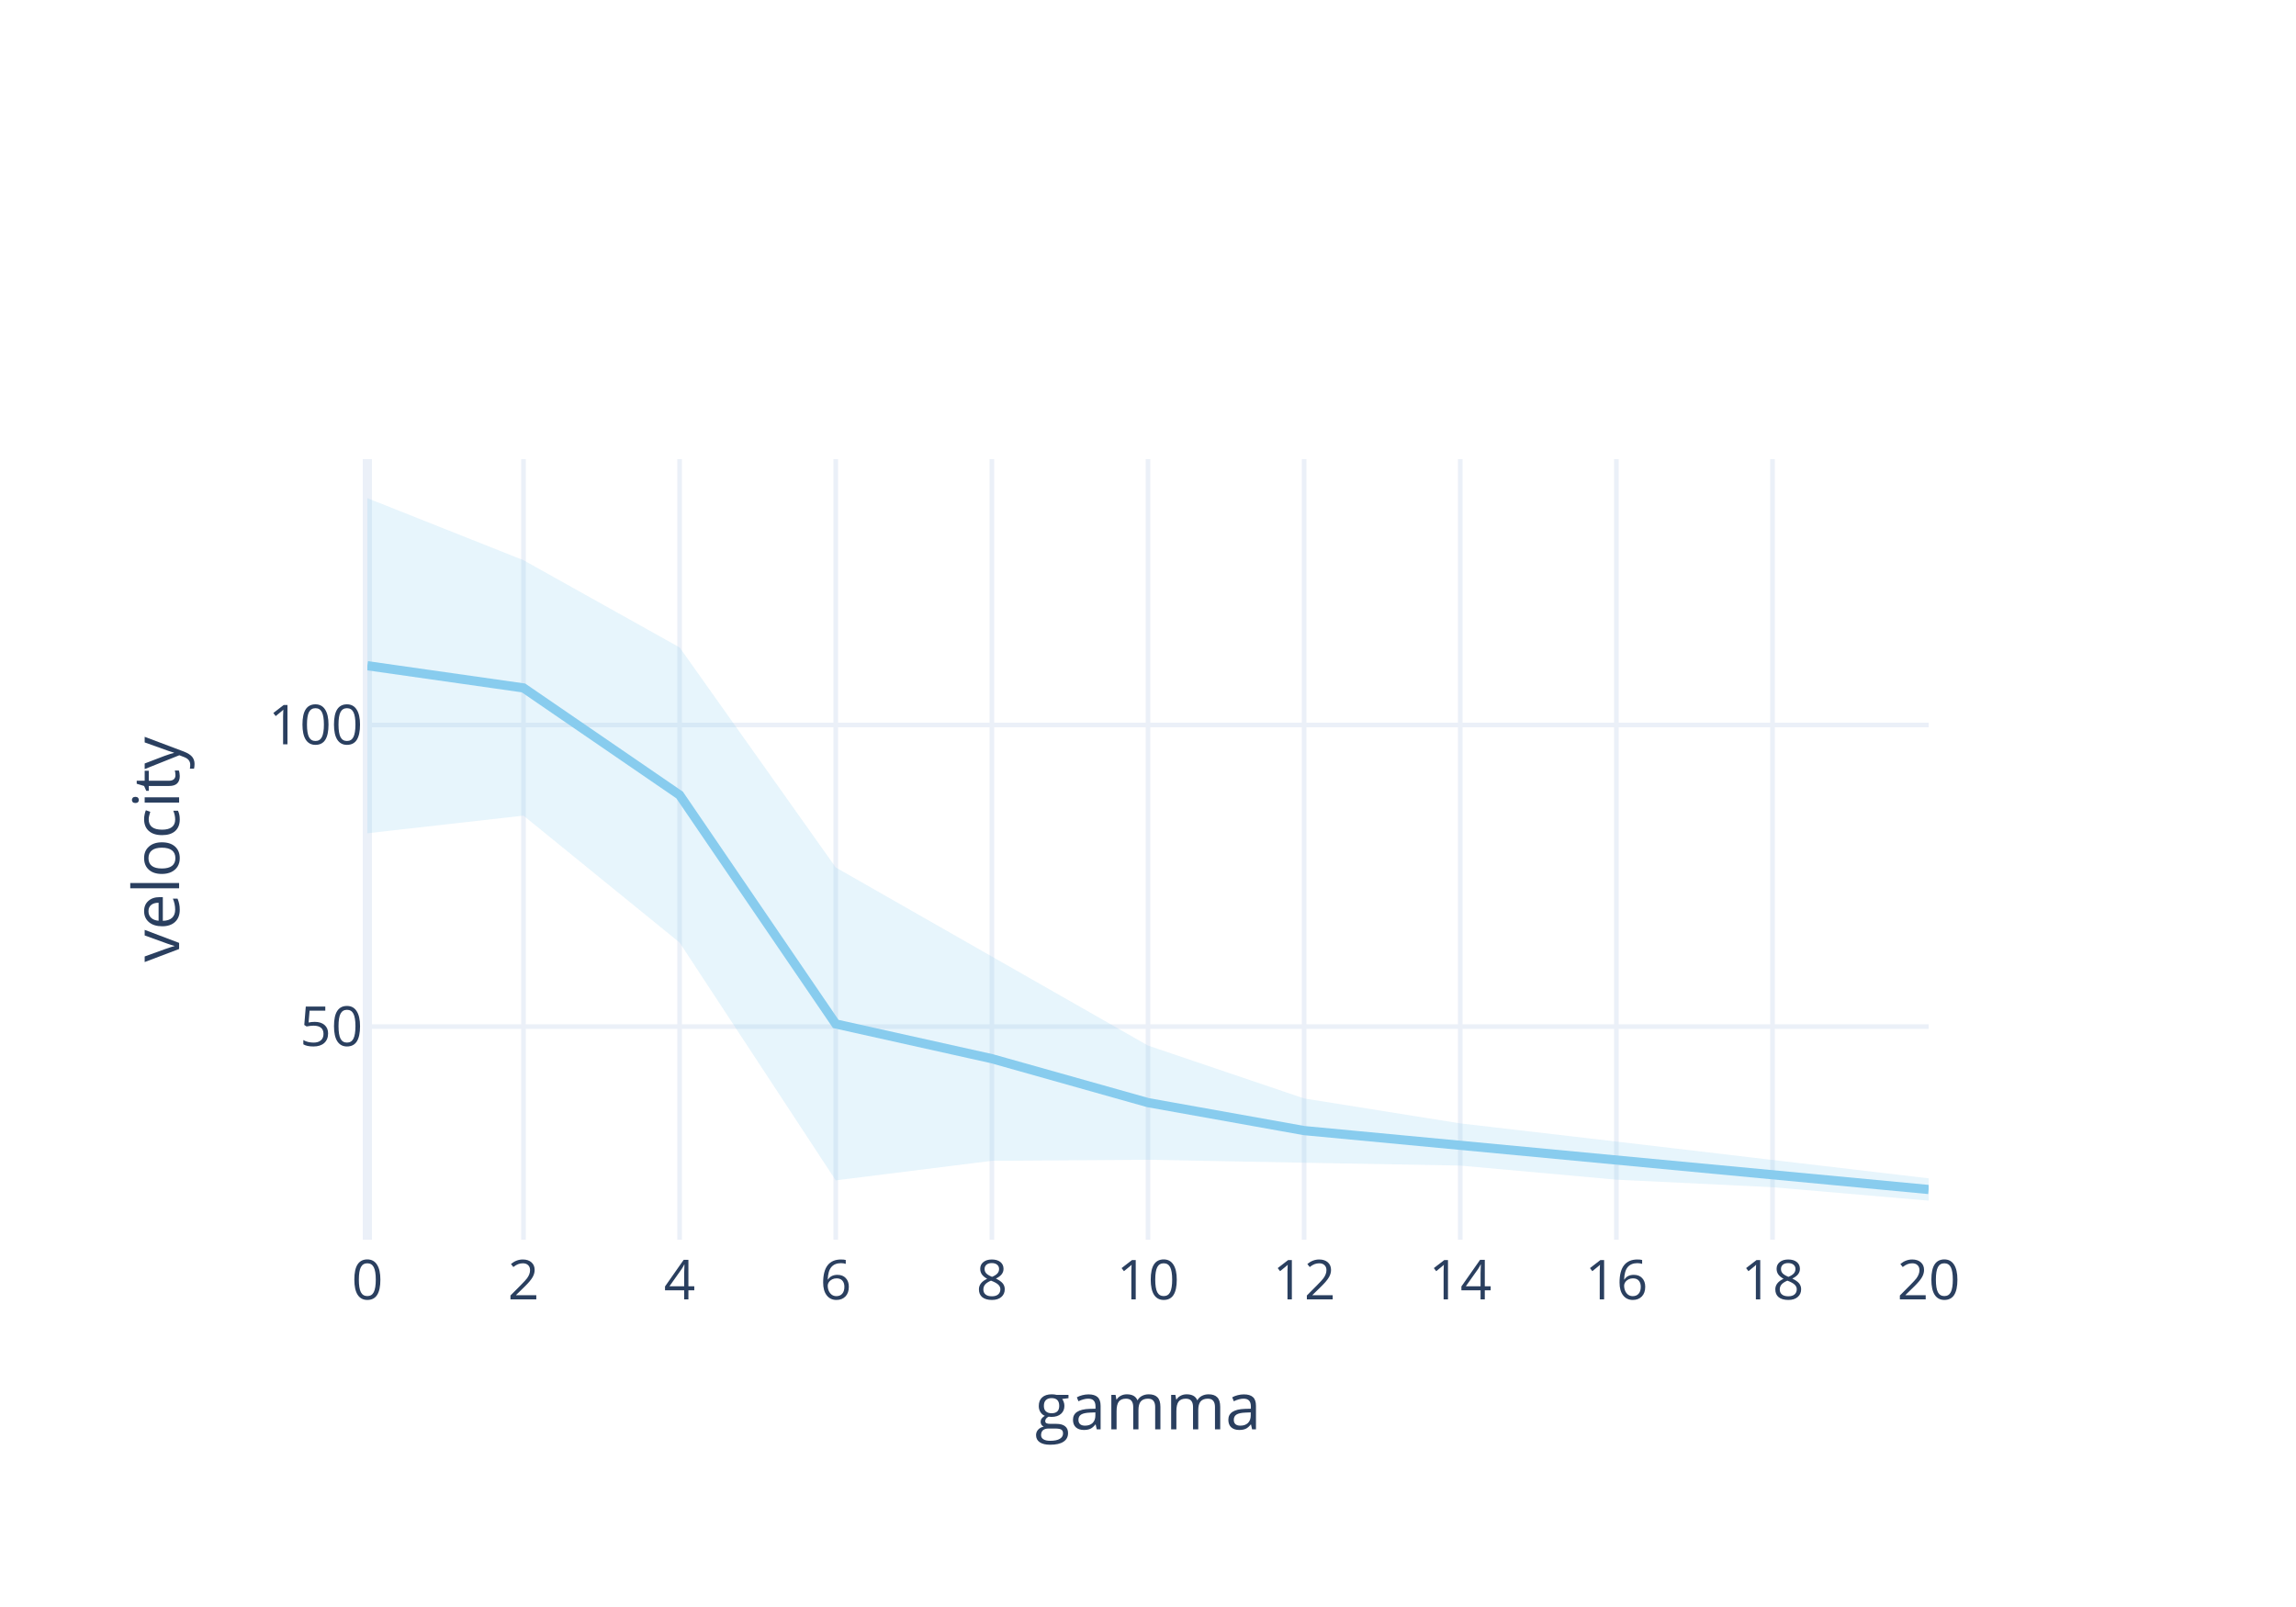
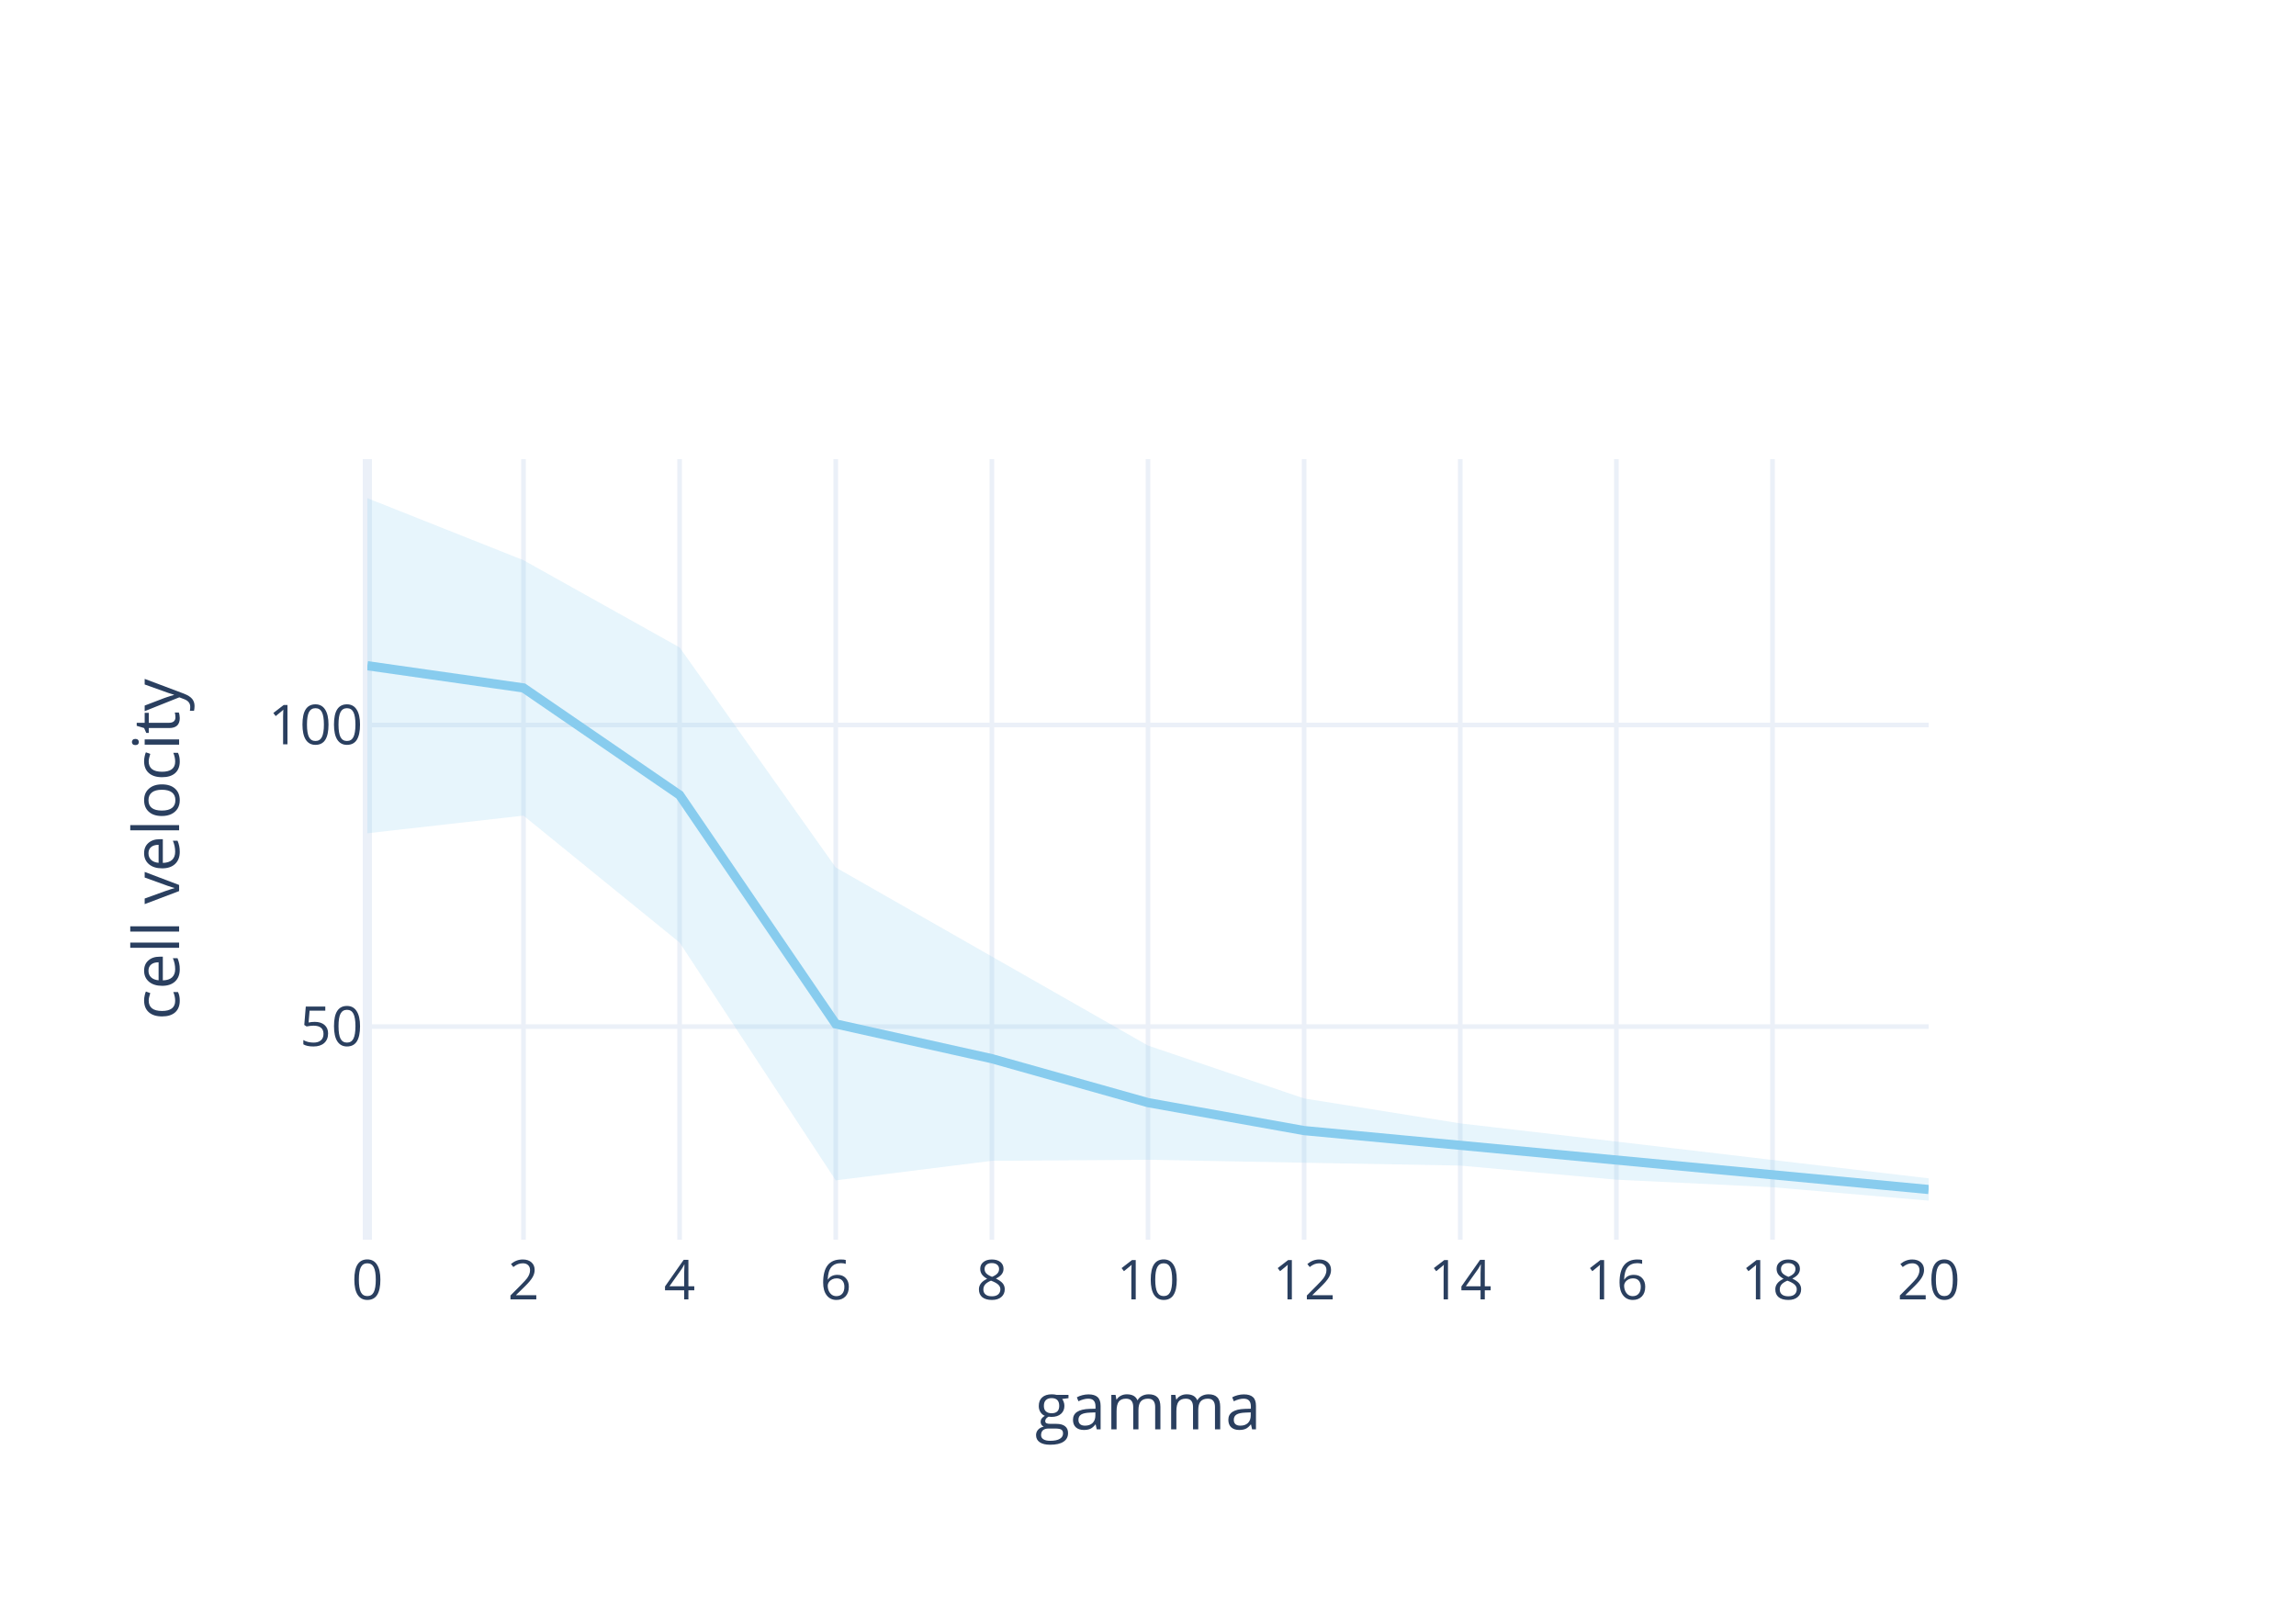
<svg xmlns="http://www.w3.org/2000/svg" class="main-svg" width="500" height="350" style="" viewBox="0 0 500 350">
  <rect x="0" y="0" width="500" height="350" style="fill: rgb(255, 255, 255); fill-opacity: 1;" />
-   <defs id="defs-cd5385">
+   <defs id="defs-667098">
    <g class="clips">
-       <clipPath id="clipcd5385xyplot" class="plotclip">
+       <clipPath id="clip667098xyplot" class="plotclip">
        <rect width="340" height="170" />
      </clipPath>
-       <clipPath class="axesclip" id="clipcd5385x">
+       <clipPath class="axesclip" id="clip667098x">
        <rect x="80" y="0" width="340" height="350" />
      </clipPath>
-       <clipPath class="axesclip" id="clipcd5385y">
+       <clipPath class="axesclip" id="clip667098y">
        <rect x="0" y="100" width="500" height="170" />
      </clipPath>
-       <clipPath class="axesclip" id="clipcd5385xy">
+       <clipPath class="axesclip" id="clip667098xy">
        <rect x="80" y="100" width="340" height="170" />
      </clipPath>
    </g>
    <g class="gradients" />
    <g class="patterns" />
  </defs>
  <g class="bglayer" />
  <g class="layer-below">
    <g class="imagelayer" />
    <g class="shapelayer" />
  </g>
  <g class="cartesianlayer">
    <g class="subplot xy">
      <g class="layer-subplot">
        <g class="shapelayer" />
        <g class="imagelayer" />
      </g>
      <g class="minor-gridlayer">
        <g class="x" />
        <g class="y" />
      </g>
      <g class="gridlayer">
        <g class="x">
          <path class="xgrid crisp" transform="translate(114,0)" d="M0,100v170" style="stroke: rgb(235, 240, 248); stroke-opacity: 1; stroke-width: 1px;" />
          <path class="xgrid crisp" transform="translate(148,0)" d="M0,100v170" style="stroke: rgb(235, 240, 248); stroke-opacity: 1; stroke-width: 1px;" />
          <path class="xgrid crisp" transform="translate(182,0)" d="M0,100v170" style="stroke: rgb(235, 240, 248); stroke-opacity: 1; stroke-width: 1px;" />
          <path class="xgrid crisp" transform="translate(216,0)" d="M0,100v170" style="stroke: rgb(235, 240, 248); stroke-opacity: 1; stroke-width: 1px;" />
          <path class="xgrid crisp" transform="translate(250,0)" d="M0,100v170" style="stroke: rgb(235, 240, 248); stroke-opacity: 1; stroke-width: 1px;" />
          <path class="xgrid crisp" transform="translate(284,0)" d="M0,100v170" style="stroke: rgb(235, 240, 248); stroke-opacity: 1; stroke-width: 1px;" />
          <path class="xgrid crisp" transform="translate(318,0)" d="M0,100v170" style="stroke: rgb(235, 240, 248); stroke-opacity: 1; stroke-width: 1px;" />
          <path class="xgrid crisp" transform="translate(352,0)" d="M0,100v170" style="stroke: rgb(235, 240, 248); stroke-opacity: 1; stroke-width: 1px;" />
          <path class="xgrid crisp" transform="translate(386,0)" d="M0,100v170" style="stroke: rgb(235, 240, 248); stroke-opacity: 1; stroke-width: 1px;" />
        </g>
        <g class="y">
          <path class="ygrid crisp" transform="translate(0,223.59)" d="M80,0h340" style="stroke: rgb(235, 240, 248); stroke-opacity: 1; stroke-width: 1px;" />
          <path class="ygrid crisp" transform="translate(0,157.9)" d="M80,0h340" style="stroke: rgb(235, 240, 248); stroke-opacity: 1; stroke-width: 1px;" />
        </g>
      </g>
      <g class="zerolinelayer">
        <path class="xzl zl crisp" transform="translate(80,0)" d="M0,100v170" style="stroke: rgb(235, 240, 248); stroke-opacity: 1; stroke-width: 2px;" />
      </g>
      <g class="layer-between">
        <g class="shapelayer" />
        <g class="imagelayer" />
      </g>
      <path class="xlines-below" />
      <path class="ylines-below" />
      <g class="overlines-below" />
      <g class="xaxislayer-below" />
      <g class="yaxislayer-below" />
      <g class="overaxes-below" />
      <g class="overplot">
-         <g class="xy" transform="translate(80,100)" clip-path="url(#clipcd5385xyplot)">
+         <g class="xy" transform="translate(80,100)" clip-path="url(#clip667098xyplot)">
          <g class="scatterlayer mlayer">
-             <g class="trace scatter trace3d2c6f" style="stroke-miterlimit: 2; opacity: 0.2;">
+             <g class="trace scatter trace40ab75" style="stroke-miterlimit: 2; opacity: 0.2;">
              <g class="fills">
                <g>
                  <path class="js-fill" d="M0,8.5L34,22.01L68,41.01L102,88.93L136,108.33L170,127.72L204,139.24L238,144.67L272,148.63L340,156.64L340,161.5L306,158.57L272,156.93L238,153.86L204,153.24L170,152.59L136,152.82L102,157.08L68,105.29L34,77.64L0,81.48Z" style="fill: rgb(136, 204, 238); fill-opacity: 1; stroke-width: 0;" />
                </g>
              </g>
              <g class="errorbars" />
              <g class="lines">
                <path class="js-line" d="M0,8.5L34,22.01L68,41.01L102,88.93L136,108.33L170,127.72L204,139.24L238,144.67L272,148.63L340,156.64L340,161.5L306,158.57L272,156.93L238,153.86L204,153.24L170,152.59L136,152.82L102,157.08L68,105.29L34,77.64L0,81.48" style="vector-effect: none; fill: none; stroke: rgb(0, 0, 0); stroke-opacity: 0; stroke-width: 2px; opacity: 1;" />
              </g>
              <g class="points" />
              <g class="text" />
            </g>
-             <g class="trace scatter trace4cf035" style="stroke-miterlimit: 2; opacity: 1;">
+             <g class="trace scatter trace588068" style="stroke-miterlimit: 2; opacity: 1;">
              <g class="fills" />
              <g class="errorbars" />
              <g class="lines">
                <path class="js-line" d="M0,44.99L34,49.83L68,73.15L102,123.01L136,130.58L170,140.15L204,146.24L340,159.07" style="vector-effect: none; fill: none; stroke: rgb(136, 204, 238); stroke-opacity: 1; stroke-width: 2px; opacity: 1;" />
              </g>
              <g class="points" />
              <g class="text" />
            </g>
          </g>
        </g>
      </g>
      <g class="zerolinelayer-above" />
      <path class="xlines-above crisp" d="M0,0" style="fill: none;" />
      <path class="ylines-above crisp" d="M0,0" style="fill: none;" />
      <g class="overlines-above" />
      <g class="xaxislayer-above">
        <g class="xtick">
          <text text-anchor="middle" x="0" y="283" transform="translate(80,0)" style="font-family: 'Open Sans', verdana, arial, sans-serif; font-size: 12px; fill: rgb(42, 63, 95); fill-opacity: 1; white-space: pre;">0</text>
        </g>
        <g class="xtick">
          <text text-anchor="middle" x="0" y="283" style="font-family: 'Open Sans', verdana, arial, sans-serif; font-size: 12px; fill: rgb(42, 63, 95); fill-opacity: 1; white-space: pre;" transform="translate(114,0)">2</text>
        </g>
        <g class="xtick">
          <text text-anchor="middle" x="0" y="283" style="font-family: 'Open Sans', verdana, arial, sans-serif; font-size: 12px; fill: rgb(42, 63, 95); fill-opacity: 1; white-space: pre;" transform="translate(148,0)">4</text>
        </g>
        <g class="xtick">
          <text text-anchor="middle" x="0" y="283" style="font-family: 'Open Sans', verdana, arial, sans-serif; font-size: 12px; fill: rgb(42, 63, 95); fill-opacity: 1; white-space: pre;" transform="translate(182,0)">6</text>
        </g>
        <g class="xtick">
          <text text-anchor="middle" x="0" y="283" style="font-family: 'Open Sans', verdana, arial, sans-serif; font-size: 12px; fill: rgb(42, 63, 95); fill-opacity: 1; white-space: pre;" transform="translate(216,0)">8</text>
        </g>
        <g class="xtick">
          <text text-anchor="middle" x="0" y="283" style="font-family: 'Open Sans', verdana, arial, sans-serif; font-size: 12px; fill: rgb(42, 63, 95); fill-opacity: 1; white-space: pre;" transform="translate(250,0)">10</text>
        </g>
        <g class="xtick">
          <text text-anchor="middle" x="0" y="283" style="font-family: 'Open Sans', verdana, arial, sans-serif; font-size: 12px; fill: rgb(42, 63, 95); fill-opacity: 1; white-space: pre;" transform="translate(284,0)">12</text>
        </g>
        <g class="xtick">
          <text text-anchor="middle" x="0" y="283" style="font-family: 'Open Sans', verdana, arial, sans-serif; font-size: 12px; fill: rgb(42, 63, 95); fill-opacity: 1; white-space: pre;" transform="translate(318,0)">14</text>
        </g>
        <g class="xtick">
          <text text-anchor="middle" x="0" y="283" style="font-family: 'Open Sans', verdana, arial, sans-serif; font-size: 12px; fill: rgb(42, 63, 95); fill-opacity: 1; white-space: pre;" transform="translate(352,0)">16</text>
        </g>
        <g class="xtick">
          <text text-anchor="middle" x="0" y="283" style="font-family: 'Open Sans', verdana, arial, sans-serif; font-size: 12px; fill: rgb(42, 63, 95); fill-opacity: 1; white-space: pre;" transform="translate(386,0)">18</text>
        </g>
        <g class="xtick">
          <text text-anchor="middle" x="0" y="283" style="font-family: 'Open Sans', verdana, arial, sans-serif; font-size: 12px; fill: rgb(42, 63, 95); fill-opacity: 1; white-space: pre;" transform="translate(420,0)">20</text>
        </g>
      </g>
      <g class="yaxislayer-above">
        <g class="ytick">
          <text text-anchor="end" x="79" y="4.2" transform="translate(0,223.59)" style="font-family: 'Open Sans', verdana, arial, sans-serif; font-size: 12px; fill: rgb(42, 63, 95); fill-opacity: 1; white-space: pre;">50</text>
        </g>
        <g class="ytick">
          <text text-anchor="end" x="79" y="4.2" style="font-family: 'Open Sans', verdana, arial, sans-serif; font-size: 12px; fill: rgb(42, 63, 95); fill-opacity: 1; white-space: pre;" transform="translate(0,157.9)">100</text>
        </g>
      </g>
      <g class="overaxes-above" />
    </g>
  </g>
  <g class="polarlayer" />
  <g class="smithlayer" />
  <g class="ternarylayer" />
  <g class="geolayer" />
  <g class="funnelarealayer" />
  <g class="pielayer" />
  <g class="iciclelayer" />
  <g class="treemaplayer" />
  <g class="sunburstlayer" />
  <g class="glimages" />
-   <defs id="topdefs-cd5385">
+   <defs id="topdefs-667098">
    <g class="clips" />
  </defs>
  <g class="layer-above">
    <g class="imagelayer" />
    <g class="shapelayer" />
  </g>
  <g class="infolayer">
    <g class="g-gtitle" />
    <g class="g-xtitle">
      <text class="xtitle" x="250" y="311.3" text-anchor="middle" style="opacity: 1; font-family: 'Open Sans', verdana, arial, sans-serif; font-size: 14px; fill: rgb(42, 63, 95); fill-opacity: 1; white-space: pre;">gamma</text>
    </g>
    <g class="g-ytitle">
-       <text class="ytitle" transform="rotate(-90,39.00625,185)" x="39.006" y="185" text-anchor="middle" style="opacity: 1; font-family: 'Open Sans', verdana, arial, sans-serif; font-size: 14px; fill: rgb(42, 63, 95); fill-opacity: 1; white-space: pre;">velocity</text>
+       <text class="ytitle" transform="rotate(-90,39.00625,185)" x="39.006" y="185" text-anchor="middle" style="opacity: 1; font-family: 'Open Sans', verdana, arial, sans-serif; font-size: 14px; fill: rgb(42, 63, 95); fill-opacity: 1; white-space: pre;">cell velocity</text>
    </g>
  </g>
</svg>
